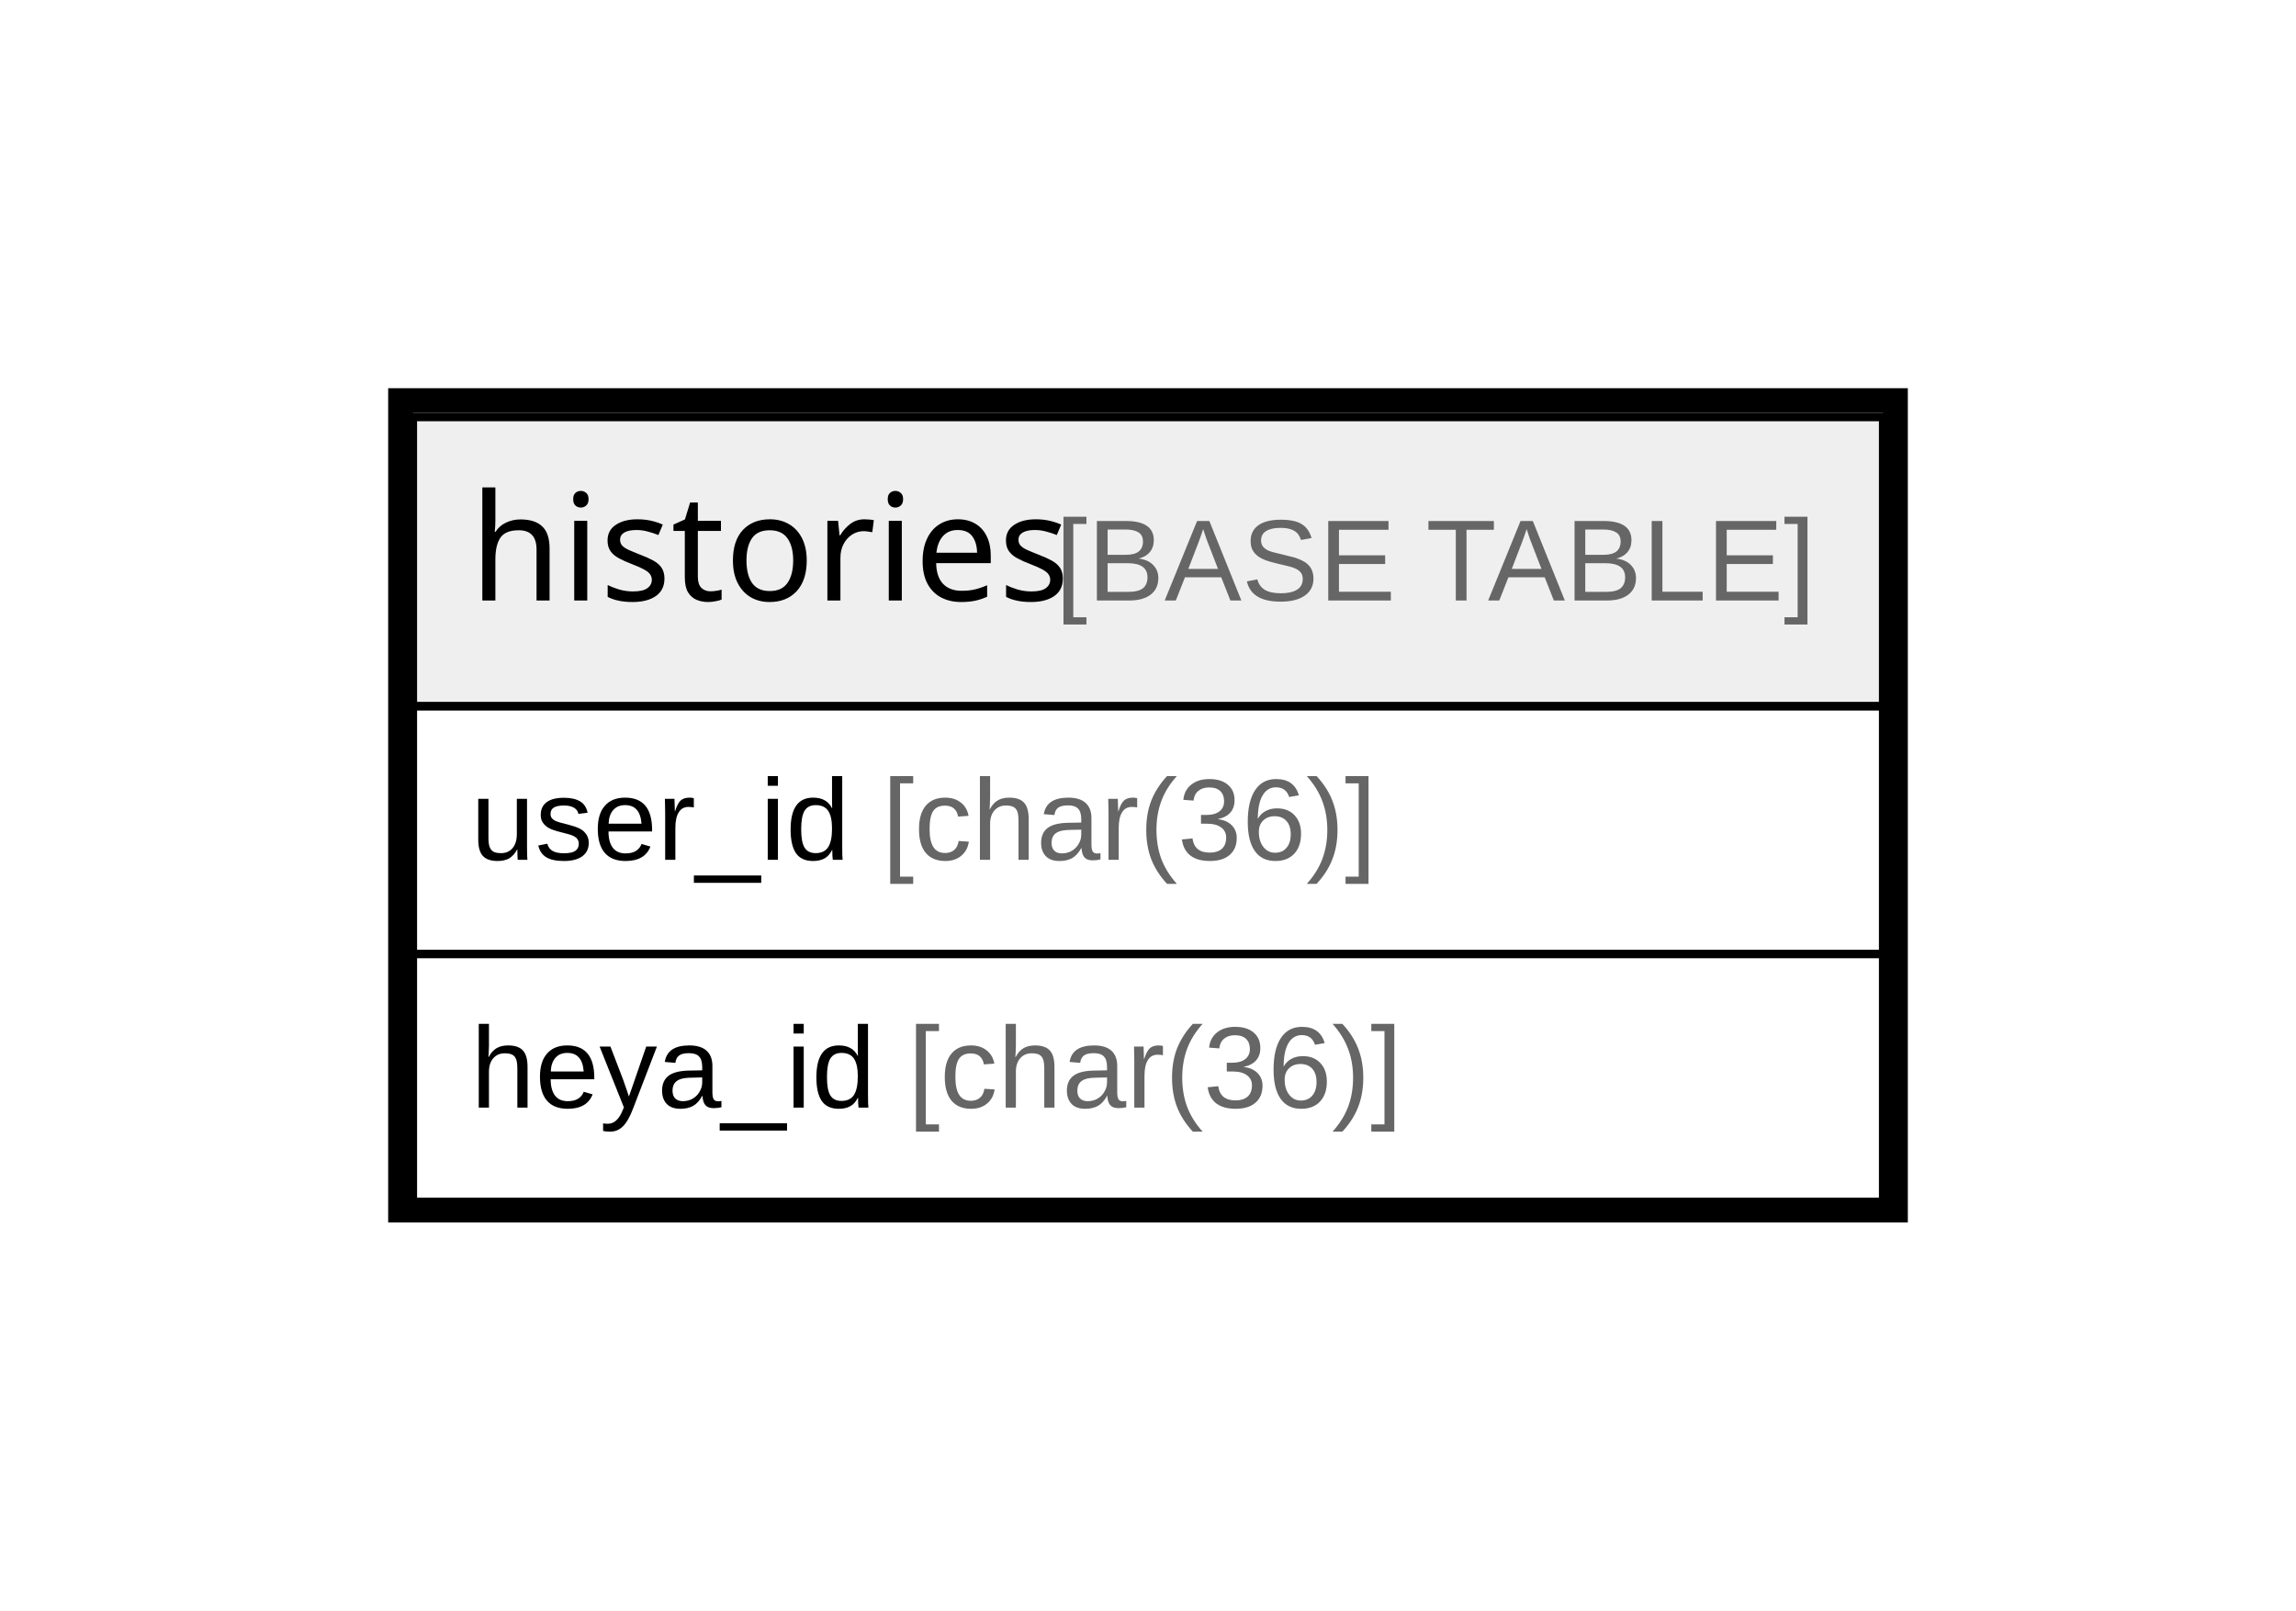
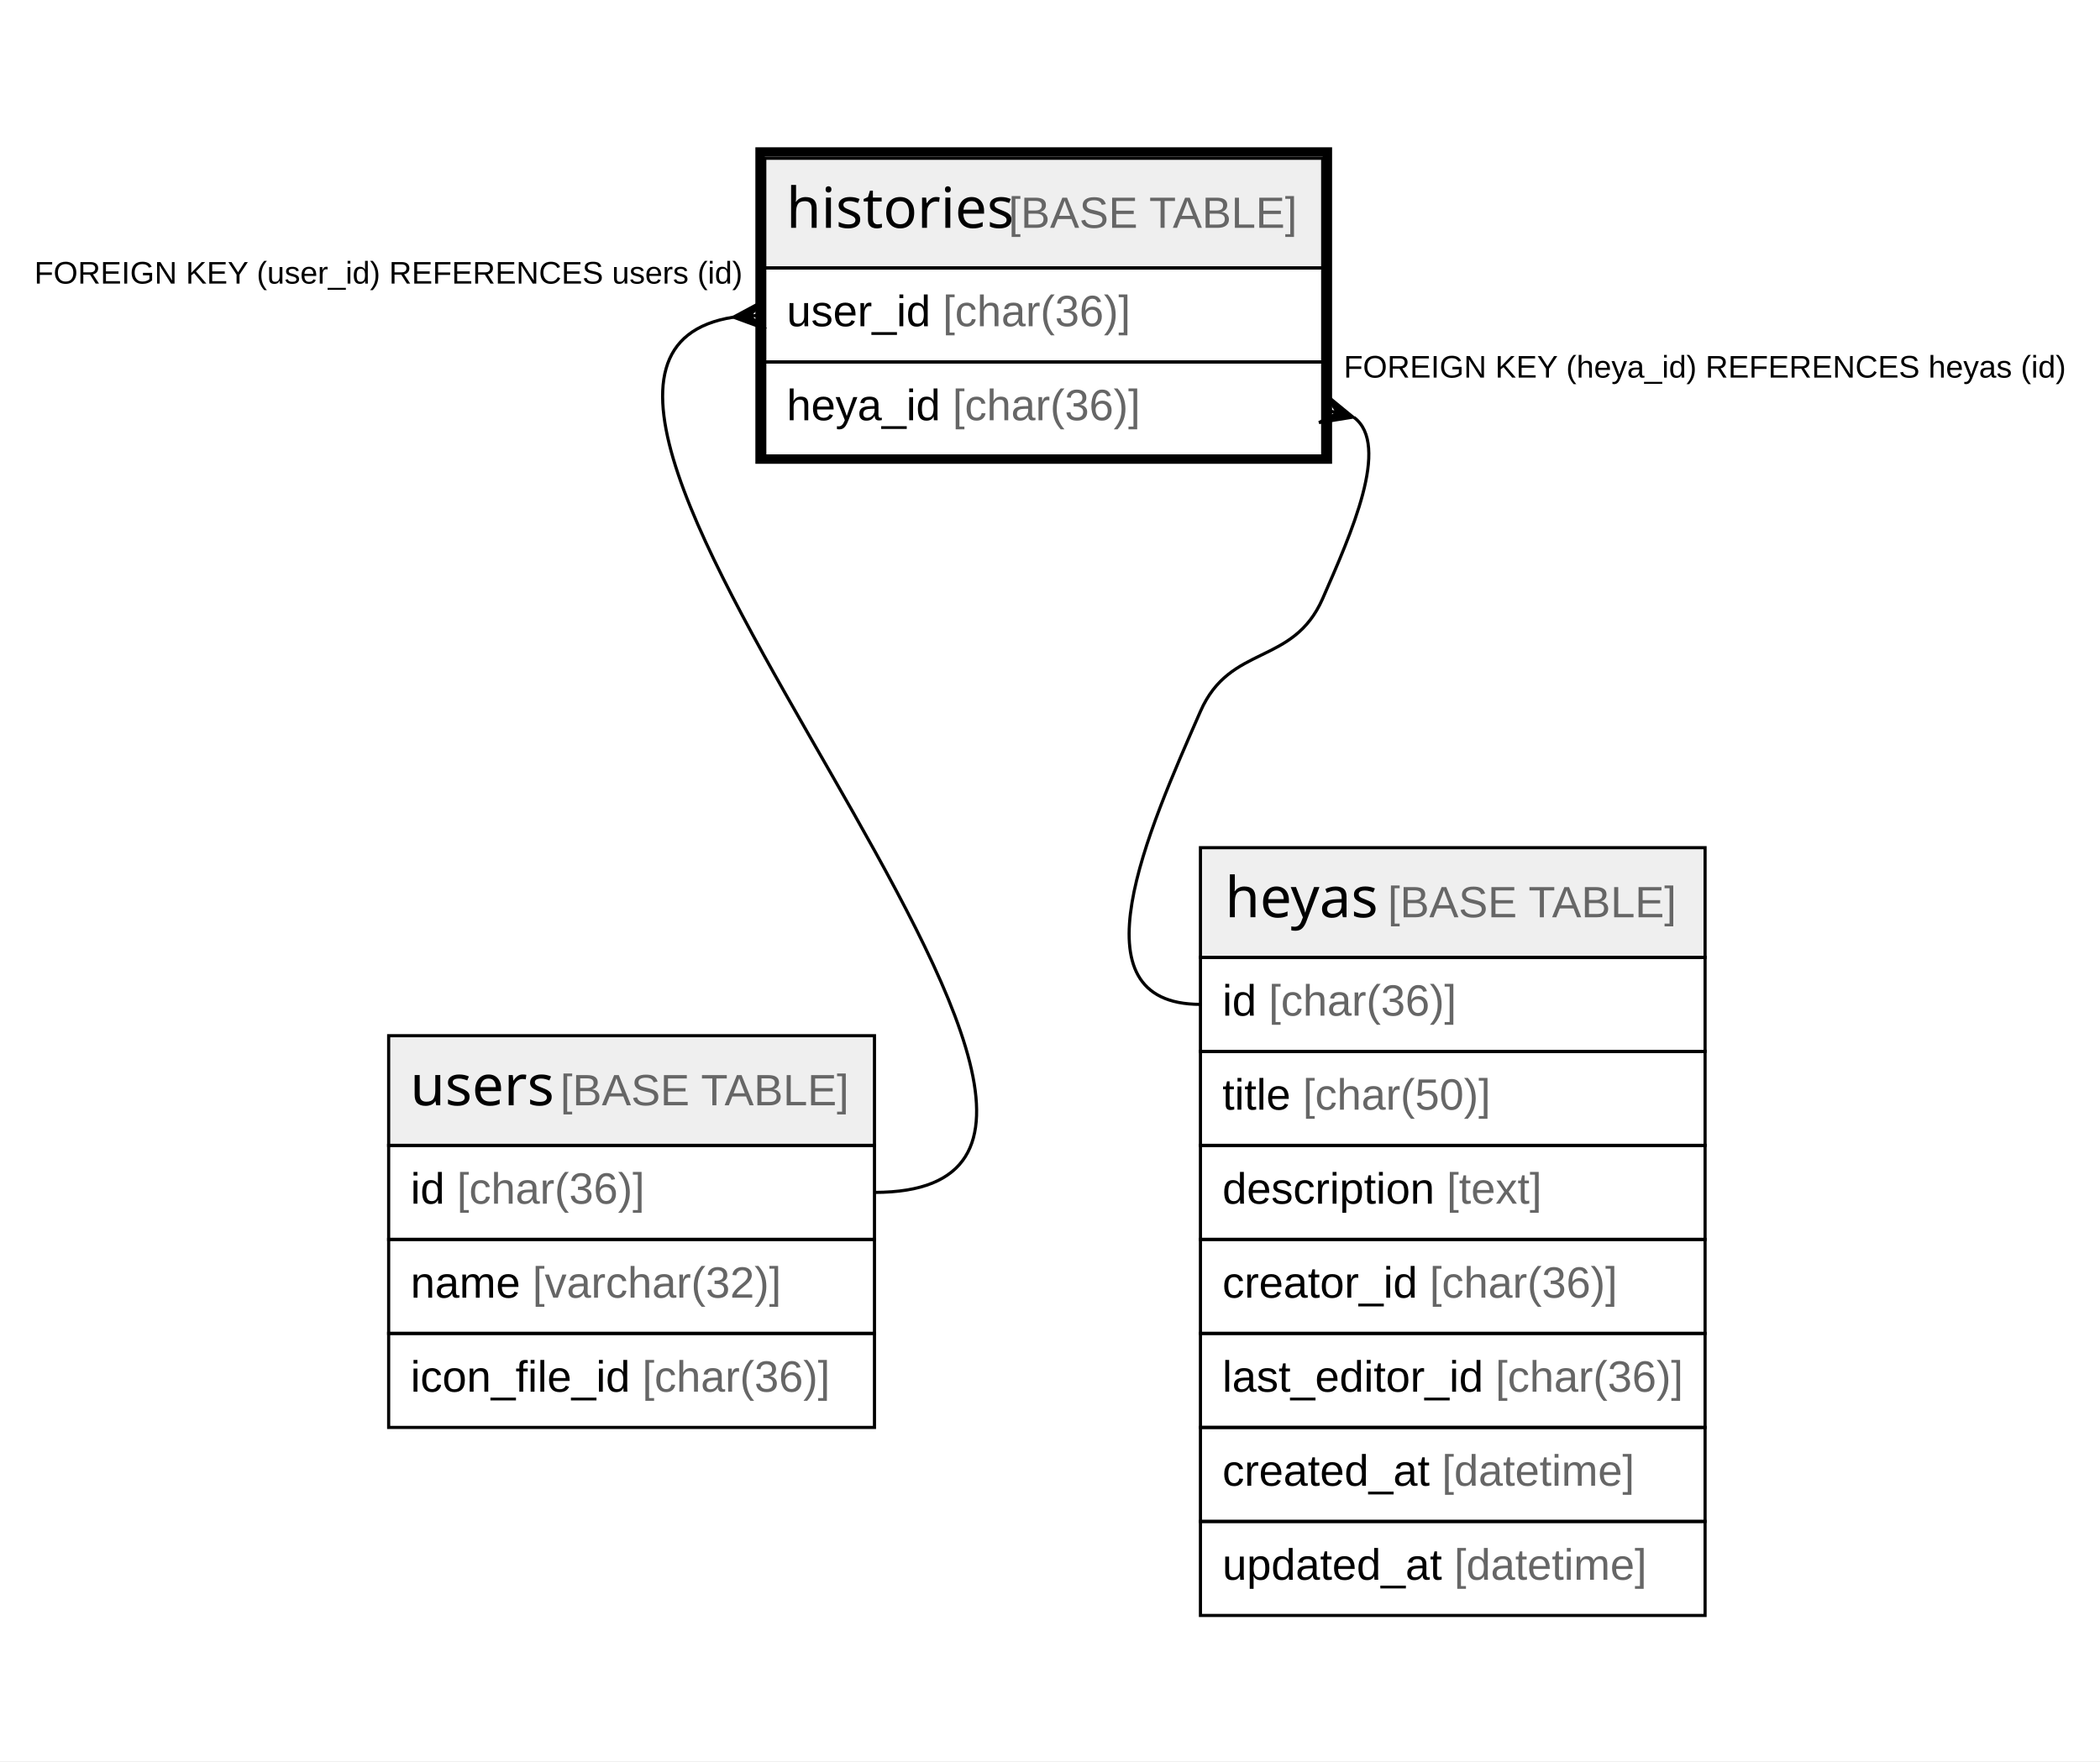
- <svg xmlns="http://www.w3.org/2000/svg" width="278pt" height="195pt" viewBox="0.00 0.00 278.00 195.00">
-   <g id="graph0" class="graph" transform="scale(1 1) rotate(0) translate(4 191)">
-     <polygon fill="#ffffff" stroke="transparent" points="-4,4 -4,-191 274,-191 274,4 -4,4" />
+ <svg xmlns="http://www.w3.org/2000/svg" width="670pt" height="562pt" viewBox="0.00 0.00 670.00 562.00">
+   <g id="graph0" class="graph" transform="scale(1 1) rotate(0) translate(4 558)">
+     <polygon fill="#ffffff" stroke="transparent" points="-4,4 -4,-558 666,-558 666,4 -4,4" />
    <g id="node1" class="node">
-       <polygon fill="#efefef" stroke="transparent" points="46,-105.5 46,-140.5 224,-140.5 224,-105.5 46,-105.5" />
-       <polygon fill="none" stroke="#000000" points="46,-105.5 46,-140.5 224,-140.5 224,-105.5 46,-105.5" />
-       <text text-anchor="start" x="52.872" y="-118.3" font-family="Arial Bold" font-size="18.00" fill="#000000">histories</text>
-       <text text-anchor="start" x="119.874" y="-118.3" font-family="Arial" font-size="14.00" fill="#000000"> </text>
-       <text text-anchor="start" x="123.764" y="-118.3" font-family="Arial" font-size="14.00" fill="#666666">[BASE TABLE]</text>
-       <polygon fill="none" stroke="#000000" points="46,-75.5 46,-105.5 224,-105.5 224,-75.5 46,-75.5" />
-       <text text-anchor="start" x="53" y="-86.9" font-family="Arial" font-size="14.00" fill="#000000">user_id </text>
-       <text text-anchor="start" x="102.788" y="-86.9" font-family="Arial" font-size="14.00" fill="#666666">[char(36)]</text>
-       <polygon fill="none" stroke="#000000" points="46,-45.5 46,-75.5 224,-75.5 224,-45.5 46,-45.5" />
-       <text text-anchor="start" x="53" y="-56.9" font-family="Arial" font-size="14.00" fill="#000000">heya_id </text>
-       <text text-anchor="start" x="105.91" y="-56.9" font-family="Arial" font-size="14.00" fill="#666666">[char(36)]</text>
-       <polygon fill="none" stroke="#000000" stroke-width="3" points="44.5,-44.5 44.5,-142.5 225.5,-142.5 225.5,-44.5 44.5,-44.5" />
+       <polygon fill="#efefef" stroke="transparent" points="240,-472.5 240,-507.5 418,-507.5 418,-472.5 240,-472.5" />
+       <polygon fill="none" stroke="#000000" points="240,-472.5 240,-507.5 418,-507.5 418,-472.5 240,-472.5" />
+       <text text-anchor="start" x="246.872" y="-485.3" font-family="Arial Bold" font-size="18.00" fill="#000000">histories</text>
+       <text text-anchor="start" x="313.874" y="-485.3" font-family="Arial" font-size="14.00" fill="#000000"> </text>
+       <text text-anchor="start" x="317.764" y="-485.3" font-family="Arial" font-size="14.00" fill="#666666">[BASE TABLE]</text>
+       <polygon fill="none" stroke="#000000" points="240,-442.5 240,-472.5 418,-472.5 418,-442.5 240,-442.5" />
+       <text text-anchor="start" x="247" y="-453.9" font-family="Arial" font-size="14.00" fill="#000000">user_id </text>
+       <text text-anchor="start" x="296.788" y="-453.9" font-family="Arial" font-size="14.00" fill="#666666">[char(36)]</text>
+       <polygon fill="none" stroke="#000000" points="240,-412.5 240,-442.5 418,-442.5 418,-412.5 240,-412.5" />
+       <text text-anchor="start" x="247" y="-423.9" font-family="Arial" font-size="14.00" fill="#000000">heya_id </text>
+       <text text-anchor="start" x="299.91" y="-423.9" font-family="Arial" font-size="14.00" fill="#666666">[char(36)]</text>
+       <polygon fill="none" stroke="#000000" stroke-width="3" points="238.5,-411.5 238.5,-509.5 419.5,-509.5 419.5,-411.5 238.5,-411.5" />
+     </g>
+     <g id="node2" class="node">
+       <polygon fill="#efefef" stroke="transparent" points="120,-192.5 120,-227.5 275,-227.5 275,-192.5 120,-192.5" />
+       <polygon fill="none" stroke="#000000" points="120,-192.5 120,-227.5 275,-227.5 275,-192.5 120,-192.5" />
+       <text text-anchor="start" x="126.871" y="-205.3" font-family="Arial Bold" font-size="18.00" fill="#000000">users</text>
+       <text text-anchor="start" x="170.875" y="-205.3" font-family="Arial" font-size="14.00" fill="#000000"> </text>
+       <text text-anchor="start" x="174.766" y="-205.3" font-family="Arial" font-size="14.00" fill="#666666">[BASE TABLE]</text>
+       <polygon fill="none" stroke="#000000" points="120,-162.5 120,-192.5 275,-192.5 275,-162.5 120,-162.5" />
+       <text text-anchor="start" x="127" y="-173.9" font-family="Arial" font-size="14.00" fill="#000000">id </text>
+       <text text-anchor="start" x="141.78" y="-173.9" font-family="Arial" font-size="14.00" fill="#666666">[char(36)]</text>
+       <polygon fill="none" stroke="#000000" points="120,-132.5 120,-162.5 275,-162.5 275,-132.5 120,-132.5" />
+       <text text-anchor="start" x="127" y="-143.9" font-family="Arial" font-size="14.00" fill="#000000">name </text>
+       <text text-anchor="start" x="165.899" y="-143.9" font-family="Arial" font-size="14.00" fill="#666666">[varchar(32)]</text>
+       <polygon fill="none" stroke="#000000" points="120,-102.5 120,-132.5 275,-132.5 275,-102.5 120,-102.5" />
+       <text text-anchor="start" x="127" y="-113.9" font-family="Arial" font-size="14.00" fill="#000000">icon_file_id </text>
+       <text text-anchor="start" x="200.903" y="-113.9" font-family="Arial" font-size="14.00" fill="#666666">[char(36)]</text>
+     </g>
+     <g id="edge1" class="edge">
+       <path fill="none" stroke="#000000" d="M230.016,-456.793C130.982,-441.334 396.739,-177.5 275,-177.5" />
+       <polygon fill="#000000" stroke="#000000" points="230.025,-456.794 239.682,-461.989 235.012,-457.147 240,-457.5 240,-457.5 240,-457.5 235.012,-457.147 240.318,-453.011 230.025,-456.794 230.025,-456.794" />
+       <text text-anchor="start" x="6.945" y="-467.5" font-family="Arial" font-size="10.00" fill="#000000">FOREIGN KEY (user_id) REFERENCES users (id)</text>
+     </g>
+     <g id="node3" class="node">
+       <polygon fill="#efefef" stroke="transparent" points="379,-252.5 379,-287.5 540,-287.5 540,-252.5 379,-252.5" />
+       <polygon fill="none" stroke="#000000" points="379,-252.5 379,-287.5 540,-287.5 540,-252.5 379,-252.5" />
+       <text text-anchor="start" x="386.864" y="-265.3" font-family="Arial Bold" font-size="18.00" fill="#000000">heyas</text>
+       <text text-anchor="start" x="434.882" y="-265.3" font-family="Arial" font-size="14.00" fill="#000000"> </text>
+       <text text-anchor="start" x="438.773" y="-265.3" font-family="Arial" font-size="14.00" fill="#666666">[BASE TABLE]</text>
+       <polygon fill="none" stroke="#000000" points="379,-222.5 379,-252.5 540,-252.5 540,-222.5 379,-222.5" />
+       <text text-anchor="start" x="386" y="-233.9" font-family="Arial" font-size="14.00" fill="#000000">id </text>
+       <text text-anchor="start" x="400.78" y="-233.9" font-family="Arial" font-size="14.00" fill="#666666">[char(36)]</text>
+       <polygon fill="none" stroke="#000000" points="379,-192.5 379,-222.5 540,-222.5 540,-192.5 379,-192.5" />
+       <text text-anchor="start" x="386" y="-203.9" font-family="Arial" font-size="14.00" fill="#000000">title </text>
+       <text text-anchor="start" x="411.668" y="-203.9" font-family="Arial" font-size="14.00" fill="#666666">[char(50)]</text>
+       <polygon fill="none" stroke="#000000" points="379,-162.5 379,-192.5 540,-192.5 540,-162.5 379,-162.5" />
+       <text text-anchor="start" x="386" y="-173.9" font-family="Arial" font-size="14.00" fill="#000000">description </text>
+       <text text-anchor="start" x="457.568" y="-173.9" font-family="Arial" font-size="14.00" fill="#666666">[text]</text>
+       <polygon fill="none" stroke="#000000" points="379,-132.5 379,-162.5 540,-162.5 540,-132.5 379,-132.5" />
+       <text text-anchor="start" x="386" y="-143.9" font-family="Arial" font-size="14.00" fill="#000000">creator_id </text>
+       <text text-anchor="start" x="452.122" y="-143.9" font-family="Arial" font-size="14.00" fill="#666666">[char(36)]</text>
+       <polygon fill="none" stroke="#000000" points="379,-102.5 379,-132.5 540,-132.5 540,-102.5 379,-102.5" />
+       <text text-anchor="start" x="385.988" y="-113.9" font-family="Arial" font-size="14.00" fill="#000000">last_editor_id </text>
+       <text text-anchor="start" x="473.118" y="-113.9" font-family="Arial" font-size="14.00" fill="#666666">[char(36)]</text>
+       <polygon fill="none" stroke="#000000" points="379,-72.5 379,-102.5 540,-102.5 540,-72.5 379,-72.5" />
+       <text text-anchor="start" x="386" y="-83.9" font-family="Arial" font-size="14.00" fill="#000000">created_at </text>
+       <text text-anchor="start" x="456.028" y="-83.9" font-family="Arial" font-size="14.00" fill="#666666">[datetime]</text>
+       <polygon fill="none" stroke="#000000" points="379,-42.5 379,-72.5 540,-72.5 540,-42.5 379,-42.5" />
+       <text text-anchor="start" x="386" y="-53.9" font-family="Arial" font-size="14.00" fill="#000000">updated_at </text>
+       <text text-anchor="start" x="459.933" y="-53.9" font-family="Arial" font-size="14.00" fill="#666666">[datetime]</text>
+     </g>
+     <g id="edge2" class="edge">
+       <path fill="none" stroke="#000000" d="M427.976,-424.812C439.748,-416.033 427.015,-387.59 418,-367 408.539,-345.391 388.461,-352.609 379,-331 362.333,-292.933 337.444,-237.5 379,-237.5" />
+       <polygon fill="#000000" stroke="#000000" points="427.656,-424.898 416.829,-423.155 422.828,-426.199 418,-427.5 418,-427.5 418,-427.5 422.828,-426.199 419.171,-431.845 427.656,-424.898 427.656,-424.898" />
+       <text text-anchor="start" x="424.715" y="-437.5" font-family="Arial" font-size="10.00" fill="#000000">FOREIGN KEY (heya_id) REFERENCES heyas (id)</text>
    </g>
  </g>
</svg>
